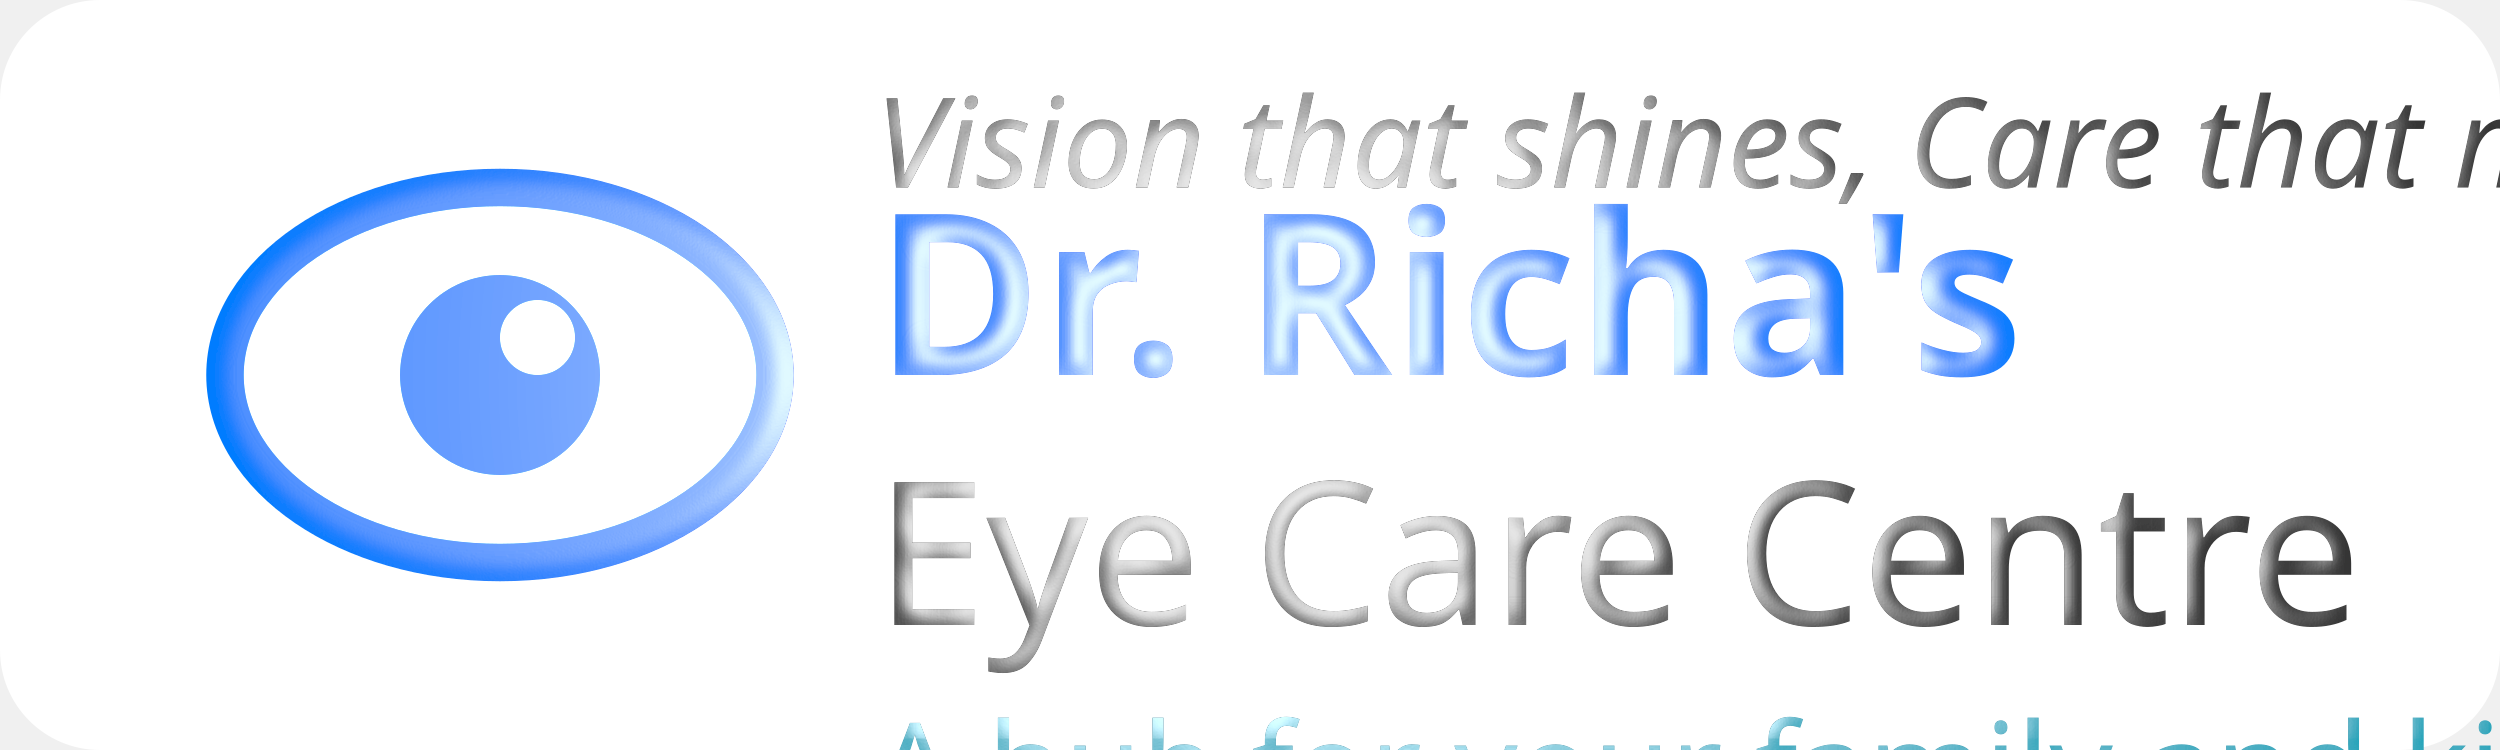
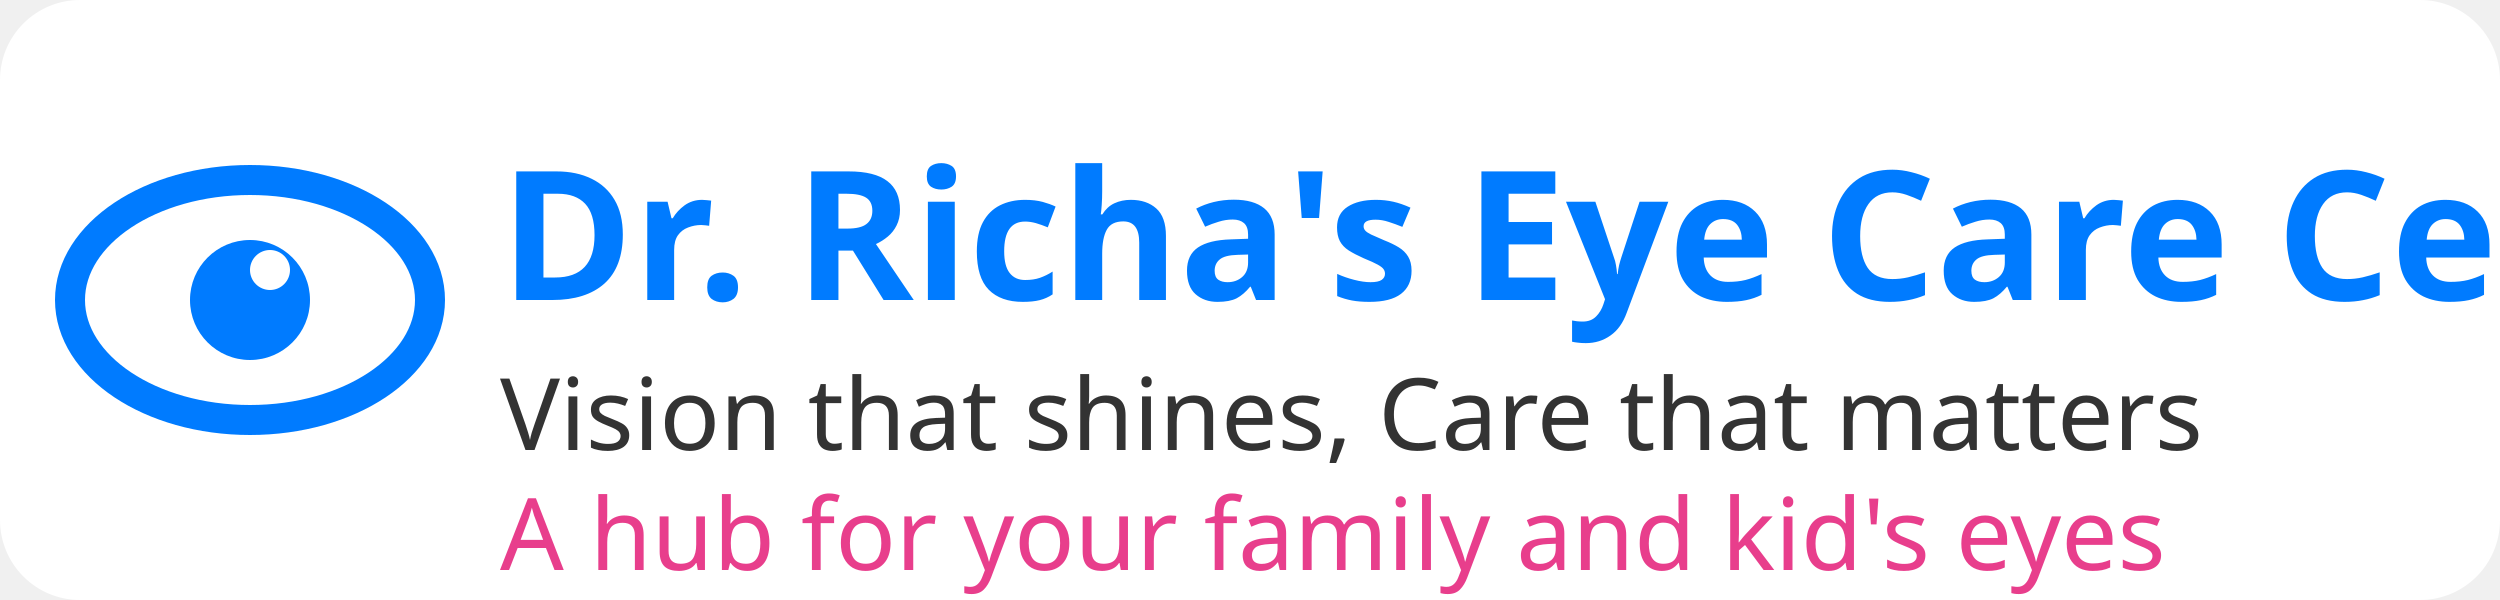
- <svg xmlns="http://www.w3.org/2000/svg" viewBox="0 0 200 60" width="200" height="60">
+ <svg xmlns="http://www.w3.org/2000/svg" viewBox="0 0 250 60" width="250" height="60">
  <defs>
    <filter id="glow" x="-20%" y="-20%" width="140%" height="140%">
      <feGaussianBlur stdDeviation="2" result="blur" />
      <feComposite in="SourceGraphic" in2="blur" operator="over" />
    </filter>
-     <filter id="reflection" x="-50%" y="-50%" width="200%" height="200%">
-       <feGaussianBlur in="SourceAlpha" stdDeviation="1" result="blur" />
-       <feOffset in="blur" dx="1" dy="1" result="offsetBlur" />
-       <feSpecularLighting in="blur" surfaceScale="5" specularConstant=".75" specularExponent="20" lighting-color="#white" result="specOut">
-         <fePointLight id="light" x="100" y="30" z="60" />
-       </feSpecularLighting>
-       <feComposite in="specOut" in2="SourceAlpha" operator="in" result="specOut" />
-       <feComposite in="SourceGraphic" in2="specOut" operator="arithmetic" k1="0" k2="1" k3="1" k4="0" result="litPaint" />
-     </filter>
  </defs>
-   <rect width="200" height="60" rx="8" fill="#ffffff" />
-   <g id="eye" filter="url(#reflection)">
-     <ellipse id="eyeOutline" cx="40" cy="30" rx="22" ry="15" fill="#ffffff" stroke="#007bff" stroke-width="3" />
-     <circle id="pupil" cx="40" cy="30" r="8" fill="#007bff" />
-     <circle id="reflectionDot" cx="43" cy="27" r="3" fill="#ffffff" />
-     <path id="topEyelid" d="M18,30 Q40,10 62,30" fill="#ffffff" stroke="#007bff" stroke-width="2" style="display:none;" />
-     <path id="bottomEyelid" d="M18,30 Q40,50 62,30" fill="#ffffff" stroke="#007bff" stroke-width="2" style="display:none;" />
+   <rect width="250" height="60" rx="8" fill="#ffffff" />
+   <g id="eye">
+     <ellipse id="eyeOutline" cx="25" cy="30" rx="18" ry="12" fill="#ffffff" stroke="#007bff" stroke-width="3" />
+     <circle id="pupil" cx="25" cy="30" r="6" fill="#007bff" />
+     <circle id="reflectionDot" cx="27" cy="27" r="2" fill="#ffffff" />
+     <path id="topEyelid" d="M7,30 Q25,18 43,30" fill="#ffffff" stroke="#007bff" stroke-width="2" style="display:none;" />
+     <path id="bottomEyelid" d="M7,30 Q25,42 43,30" fill="#ffffff" stroke="#007bff" stroke-width="2" style="display:none;" />
  </g>
-   <g id="text-group" filter="url(#reflection)">
-     <text x="70" y="30" font-family="Montserrat, sans-serif" font-size="18" font-weight="700" fill="#007bff">Dr. Richa's</text>
-     <text x="70" y="50" font-family="Montserrat, sans-serif" font-size="16" font-weight="500" fill="#333333">Eye Care Centre</text>
-     <text x="70" y="65" font-family="Montserrat, sans-serif" font-size="10" font-weight="500" fill="#17a2b8">A hub for your family and kid's eyes</text>
-     <text x="70" y="15" font-family="Montserrat, sans-serif" font-size="10" font-style="italic" fill="#333333">Vision that shines, Care that matters</text>
+   <g id="text-group">
+     <text x="50" y="30" font-family="Montserrat, sans-serif" font-size="18" font-weight="700" fill="#007bff">Dr. Richa's Eye Care Centre</text>
+     <text x="50" y="45" font-family="Montserrat, sans-serif" font-size="10" font-weight="500" fill="#333333">Vision that shines, Care that matters</text>
+     <text x="50" y="57" font-family="Montserrat, sans-serif" font-size="10" font-weight="500" fill="#e83e8c">A hub for your family and kid's eyes</text>
  </g>
</svg>
